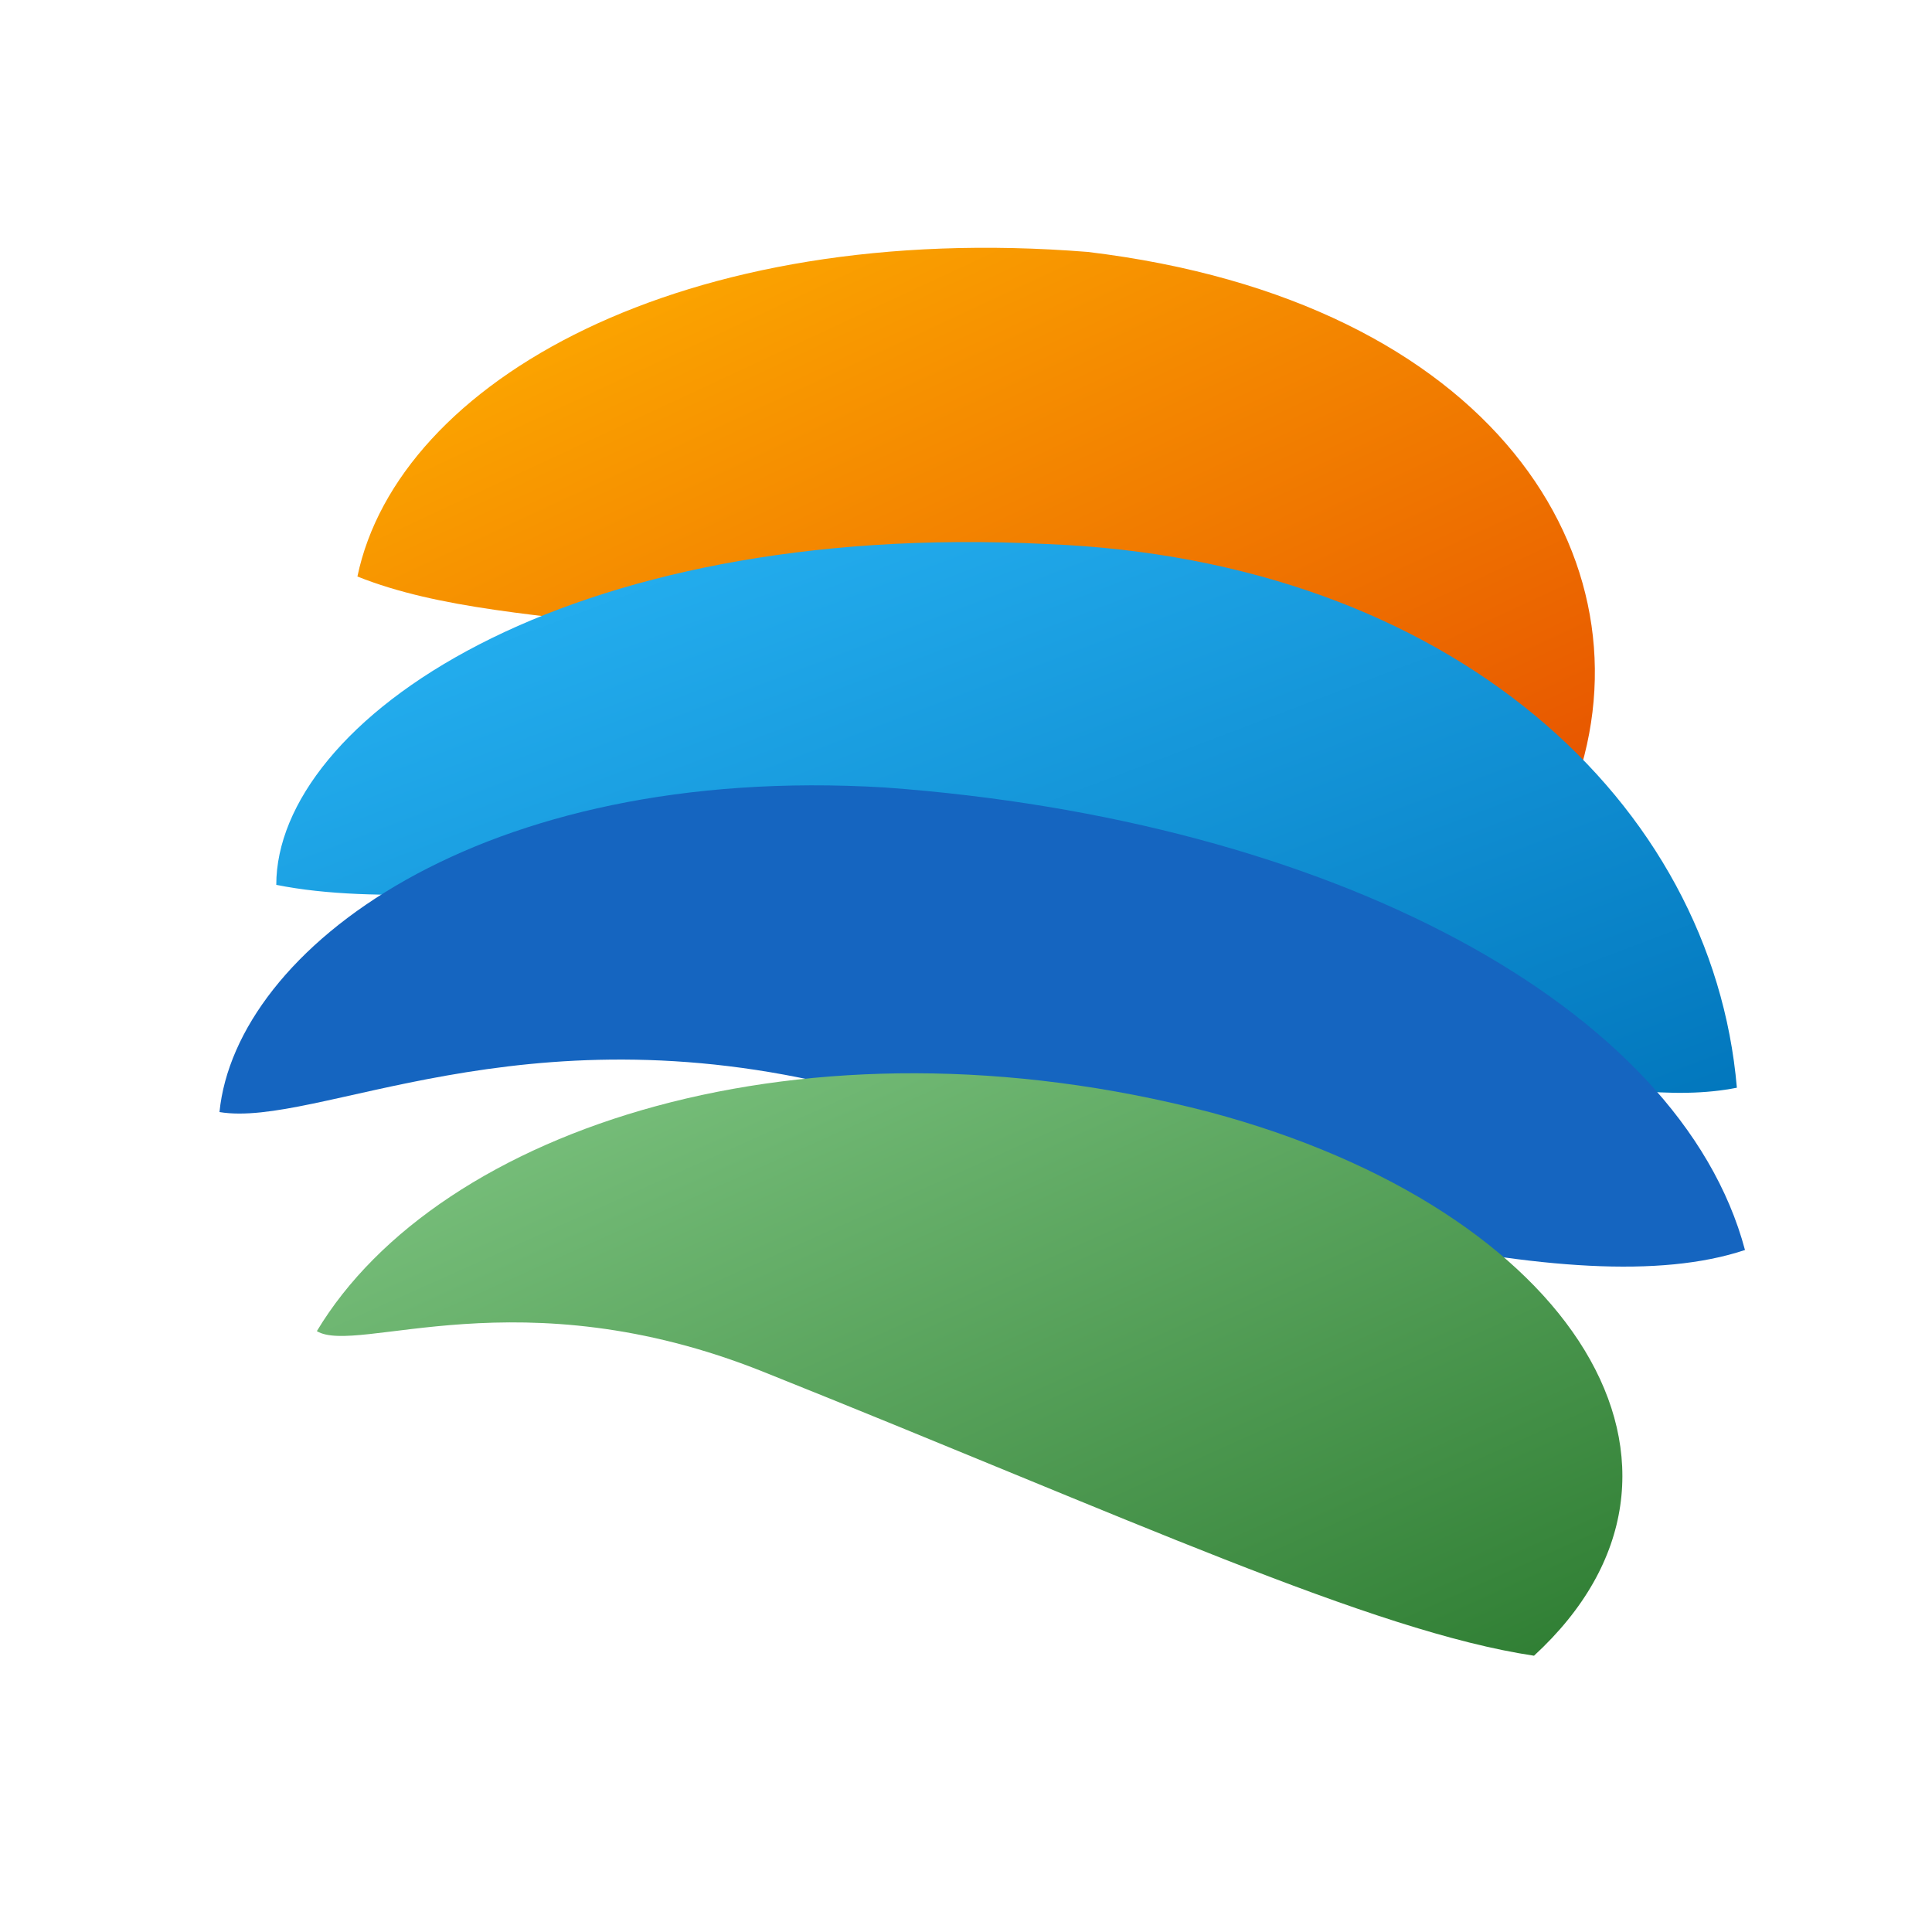
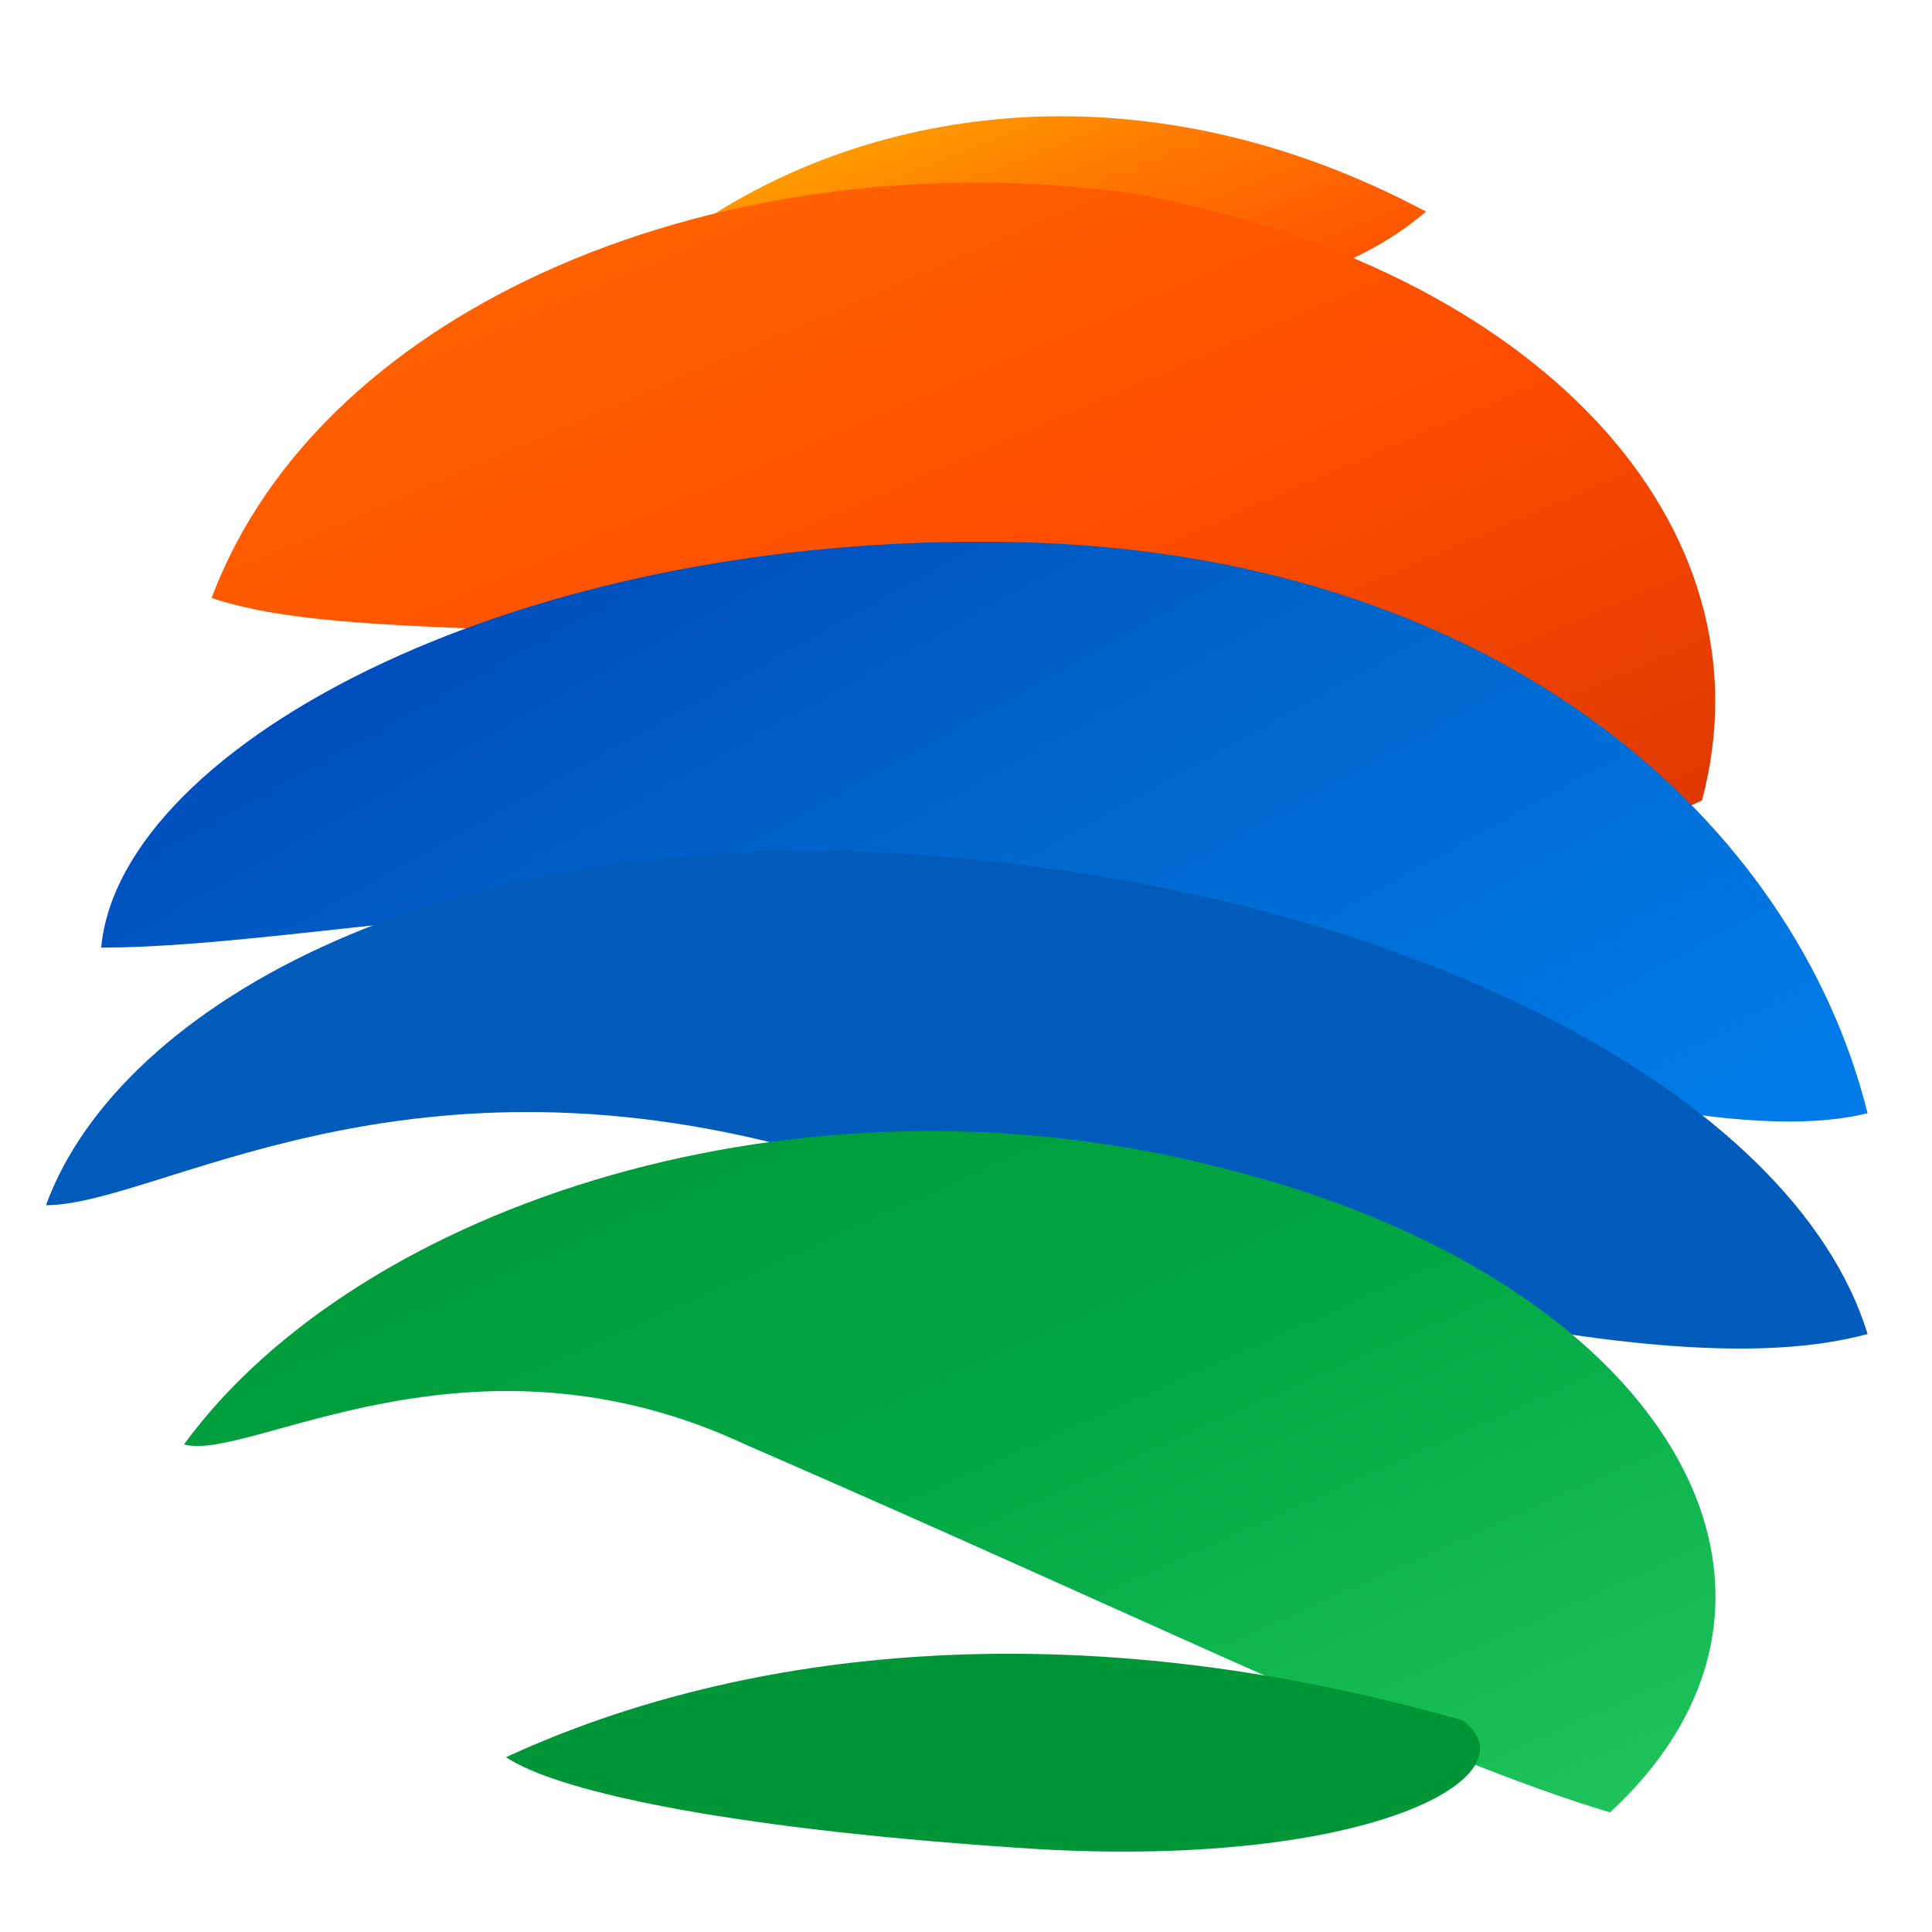
- <svg xmlns="http://www.w3.org/2000/svg" viewBox="0 0 100 100">
+ <svg xmlns="http://www.w3.org/2000/svg" viewBox="0 0 210 210" width="210" height="210">
  <defs>
-     <linearGradient id="oG" x1="0" y1="0" x2="1" y2="1">
+     <linearGradient id="gOrangeTop" x1="0%" y1="0%" x2="100%" y2="80%">
      <stop offset="0%" stop-color="#FFB300" />
-       <stop offset="100%" stop-color="#E65100" />
+       <stop offset="45%" stop-color="#FF7A00" />
+       <stop offset="100%" stop-color="#FF4500" />
    </linearGradient>
-     <linearGradient id="bG" x1="0" y1="0" x2="1" y2="1">
-       <stop offset="0%" stop-color="#29B6F6" />
-       <stop offset="100%" stop-color="#0277BD" />
+     <linearGradient id="gOrangeMid" x1="0%" y1="0%" x2="100%" y2="100%">
+       <stop offset="0%" stop-color="#FF6A00" />
+       <stop offset="55%" stop-color="#FF4E00" />
+       <stop offset="100%" stop-color="#DE3700" />
    </linearGradient>
-     <linearGradient id="gG" x1="0" y1="0" x2="1" y2="1">
-       <stop offset="0%" stop-color="#81C784" />
-       <stop offset="100%" stop-color="#2E7D32" />
+     <linearGradient id="gBlue" x1="0%" y1="20%" x2="100%" y2="80%">
+       <stop offset="0%" stop-color="#0047BA" />
+       <stop offset="50%" stop-color="#0066CC" />
+       <stop offset="100%" stop-color="#007AE6" />
+     </linearGradient>
+     <linearGradient id="gGreen" x1="0%" y1="0%" x2="100%" y2="100%">
+       <stop offset="0%" stop-color="#009638" />
+       <stop offset="50%" stop-color="#00A843" />
+       <stop offset="100%" stop-color="#22C55E" />
    </linearGradient>
  </defs>
-   <g transform="translate(50, 50) scale(0.42)">
-     <path d="M -75 -48 C -70 -72, -35 -92, 15 -88 C 65 -82, 85 -50, 75 -22 C 60 -12, 40 -20, 20 -28 C -25 -45, -55 -40, -75 -48 Z" fill="url(#oG)" />
-     <path d="M -85 -10 C -85 -30, -50 -55, 10 -52 C 60 -50, 92 -20, 95 15 C 80 18, 55 10, 25 -2 C -20 -18, -60 -5, -85 -10 Z" fill="url(#bG)" />
-     <path d="M -92 18 C -90 -2, -60 -25, -10 -22 C 45 -18, 88 5, 96 35 C 75 42, 35 30, -15 15 C -55 5, -80 20, -92 18 Z" fill="#1565C0" />
-     <path d="M -80 45 C -65 20, -20 5, 30 18 C 75 30, 95 62, 70 85 C 50 82, 20 68, -25 50 C -55 38, -75 48, -80 45 Z" fill="url(#gG)" />
+   <g transform="translate(105, 105)">
+     <path d="M -30 -80 C -10 -94, 20 -98, 50 -82 C 36 -70, 14 -72, -8 -68 C -22 -64, -28 -72, -30 -80 Z" fill="url(#gOrangeTop)" />
+     <path d="M -82 -40 C -70 -72, -26 -90, 18 -84 C 62 -76, 88 -48, 80 -18 C 64 -10, 38 -20, 12 -28 C -28 -40, -64 -34, -82 -40 Z" fill="url(#gOrangeMid)" />
+     <path d="M -94 -2 C -92 -24, -48 -48, 8 -46 C 58 -44, 90 -16, 98 16 C 82 20, 50 10, 18 0 C -24 -14, -68 -2, -94 -2 Z" fill="url(#gBlue)" />
+     <path d="M -100 26 C -92 4, -56 -16, -4 -12 C 48 -8, 90 14, 98 40 C 76 46, 34 34, -18 20 C -62 8, -88 26, -100 26 Z" fill="#005BBA" />
+     <path d="M -85 52 C -66 26, -18 10, 28 22 C 76 34, 96 68, 70 92 C 50 86, 22 72, -24 52 C -54 38, -78 54, -85 52 Z" fill="url(#gGreen)" />
+     <path d="M -50 86 C -24 74, 12 70, 54 82 C 62 88, 44 98, 8 96 C -24 94, -44 90, -50 86 Z" fill="#009638" />
  </g>
</svg>
